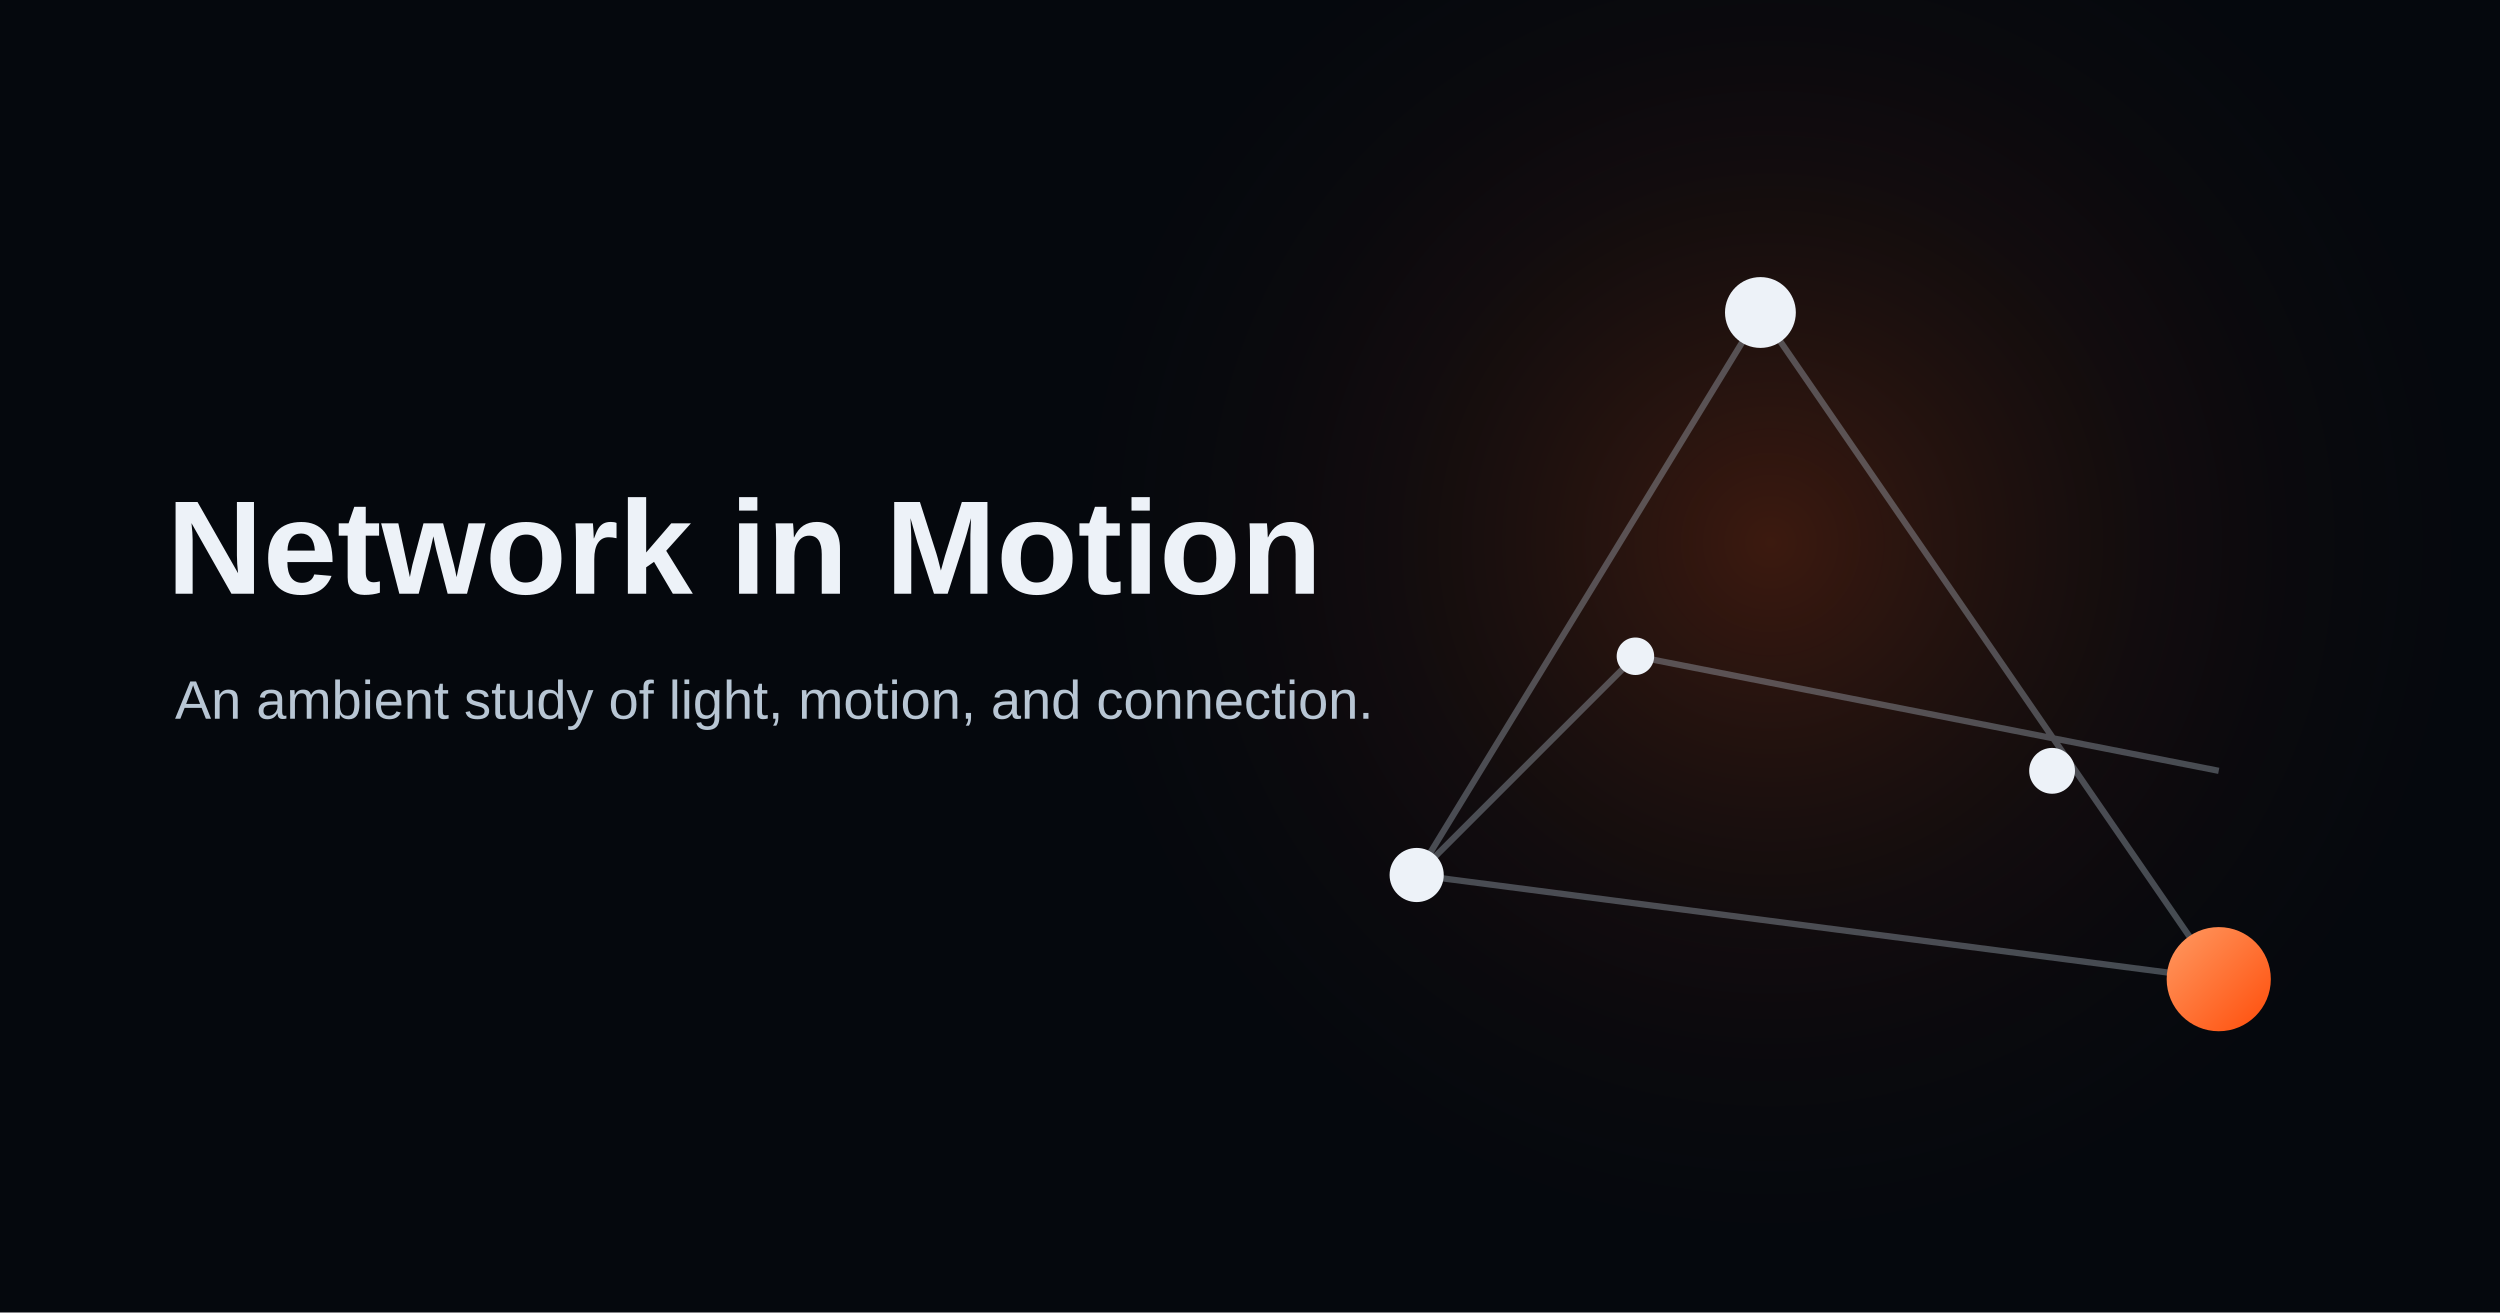
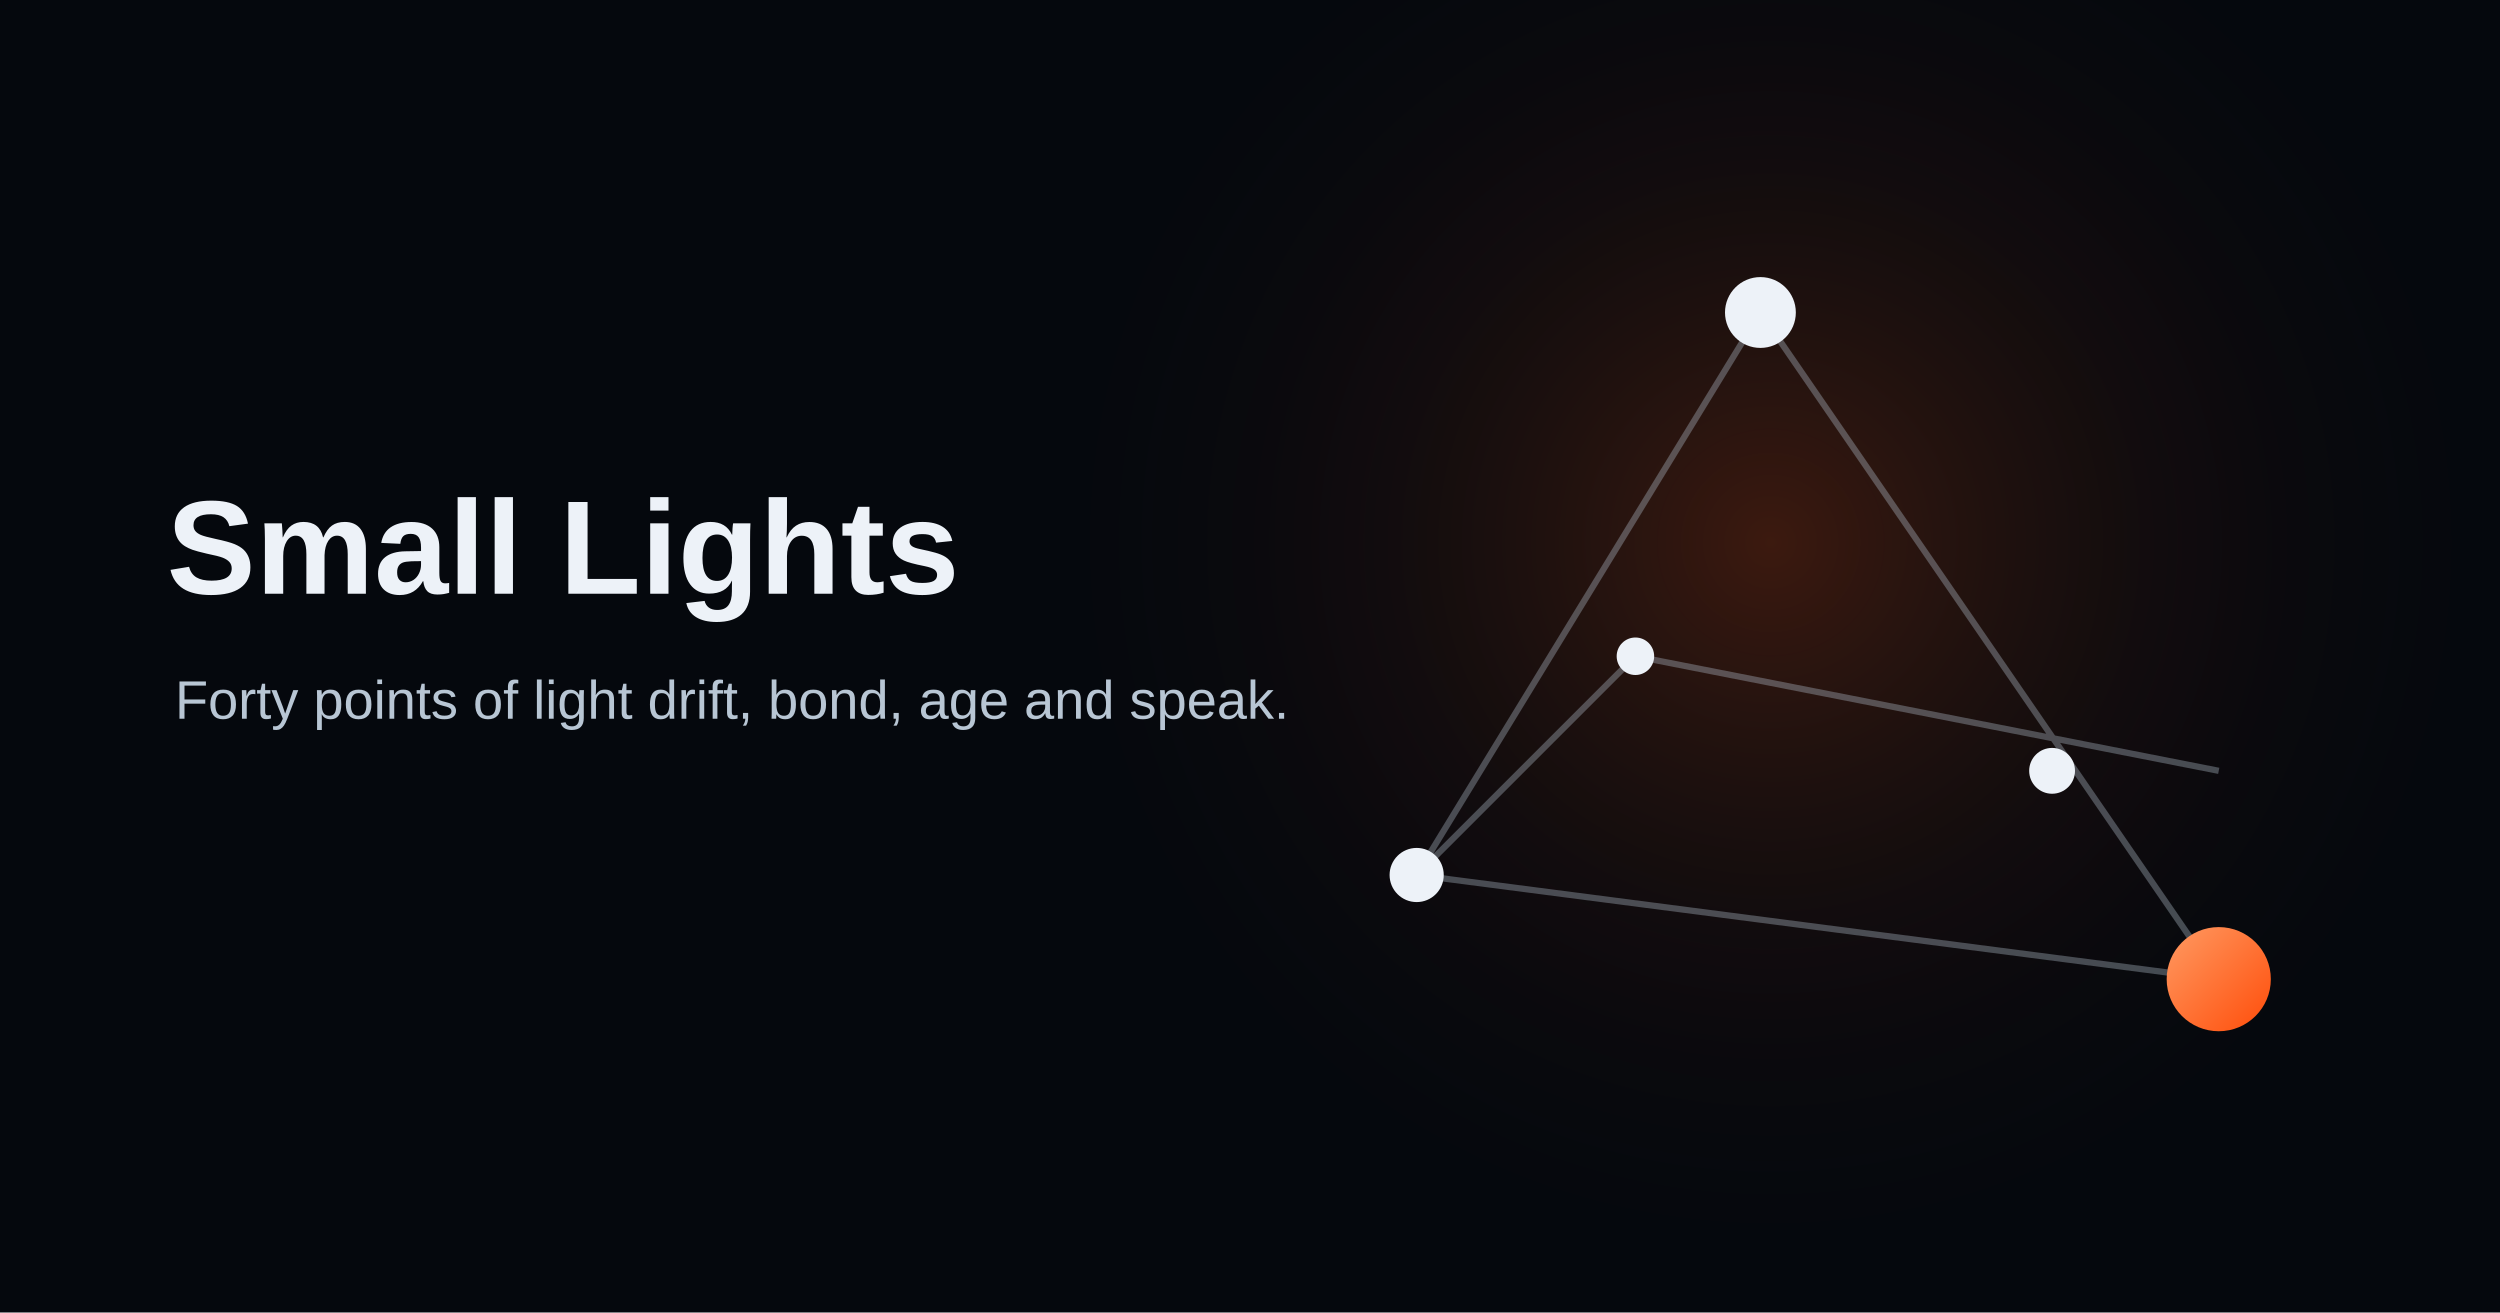
<svg xmlns="http://www.w3.org/2000/svg" width="1200" height="630" viewBox="0 0 1200 630">
  <defs>
    <radialGradient id="glow">
      <stop stop-color="#ff5a18" stop-opacity=".22" />
      <stop offset="1" stop-color="#05080d" stop-opacity="0" />
    </radialGradient>
    <linearGradient id="orange" x1="0" y1="0" x2="1" y2="1">
      <stop stop-color="#ff9a62" />
      <stop offset="1" stop-color="#ff4d0a" />
    </linearGradient>
  </defs>
  <rect width="1200" height="630" fill="#05080d" />
  <circle cx="850" cy="260" r="360" fill="url(#glow)" />
  <g fill="none" stroke="#b8c6d4" stroke-opacity=".35" stroke-width="3">
    <path d="M680 420 845 150l220 320M680 420l385 50M845 150l220 320M680 420l105-105 280 55" />
  </g>
  <g fill="#edf2f8">
    <circle cx="845" cy="150" r="17" />
    <circle cx="680" cy="420" r="13" />
    <circle cx="785" cy="315" r="9" />
    <circle cx="985" cy="370" r="11" />
  </g>
  <circle cx="1065" cy="470" r="25" fill="url(#orange)" />
-   <text x="80" y="285" fill="#edf2f8" font-family="Arial,Helvetica,sans-serif" font-size="64" font-weight="700">Network in Motion</text>
-   <text x="84" y="345" fill="#b8c6d4" font-family="Arial,Helvetica,sans-serif" font-size="26">An ambient study of light, motion, and connection.</text>
+   <text x="80" y="285" fill="#edf2f8" font-family="Arial,Helvetica,sans-serif" font-size="64" font-weight="700">Small Lights</text>
+   <text x="84" y="345" fill="#b8c6d4" font-family="Arial,Helvetica,sans-serif" font-size="26">Forty points of light drift, bond, age and speak.</text>
</svg>
